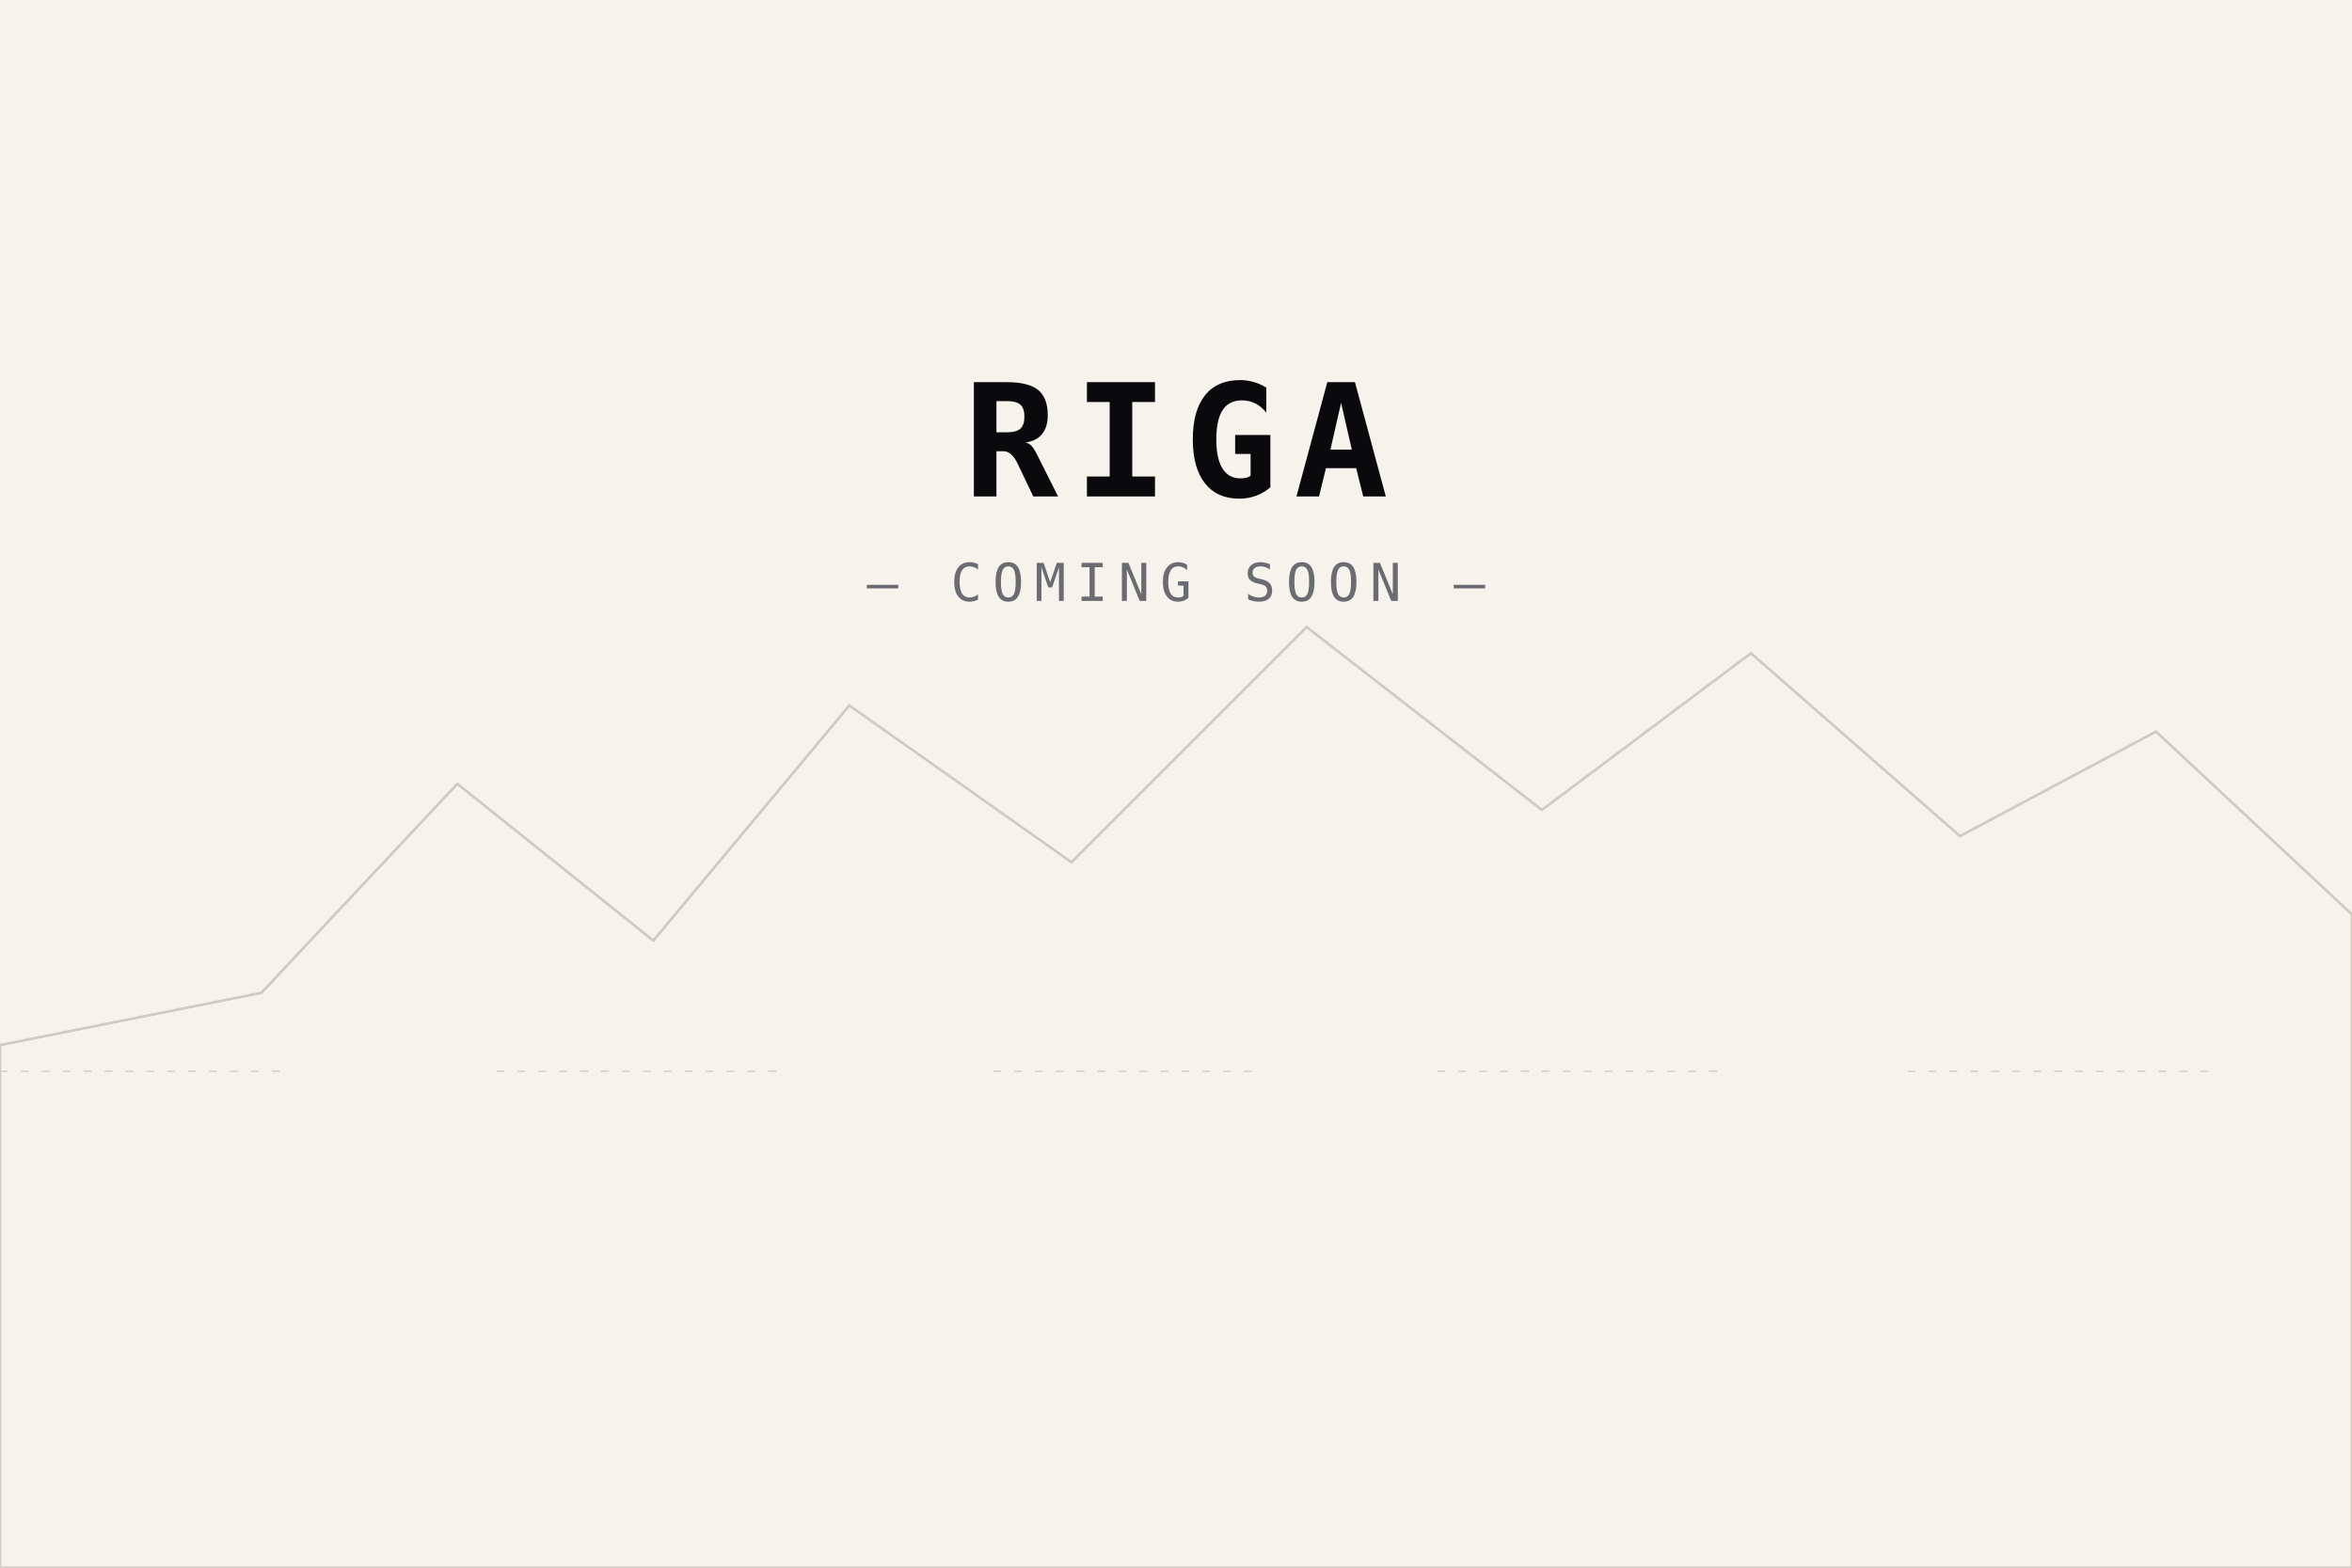
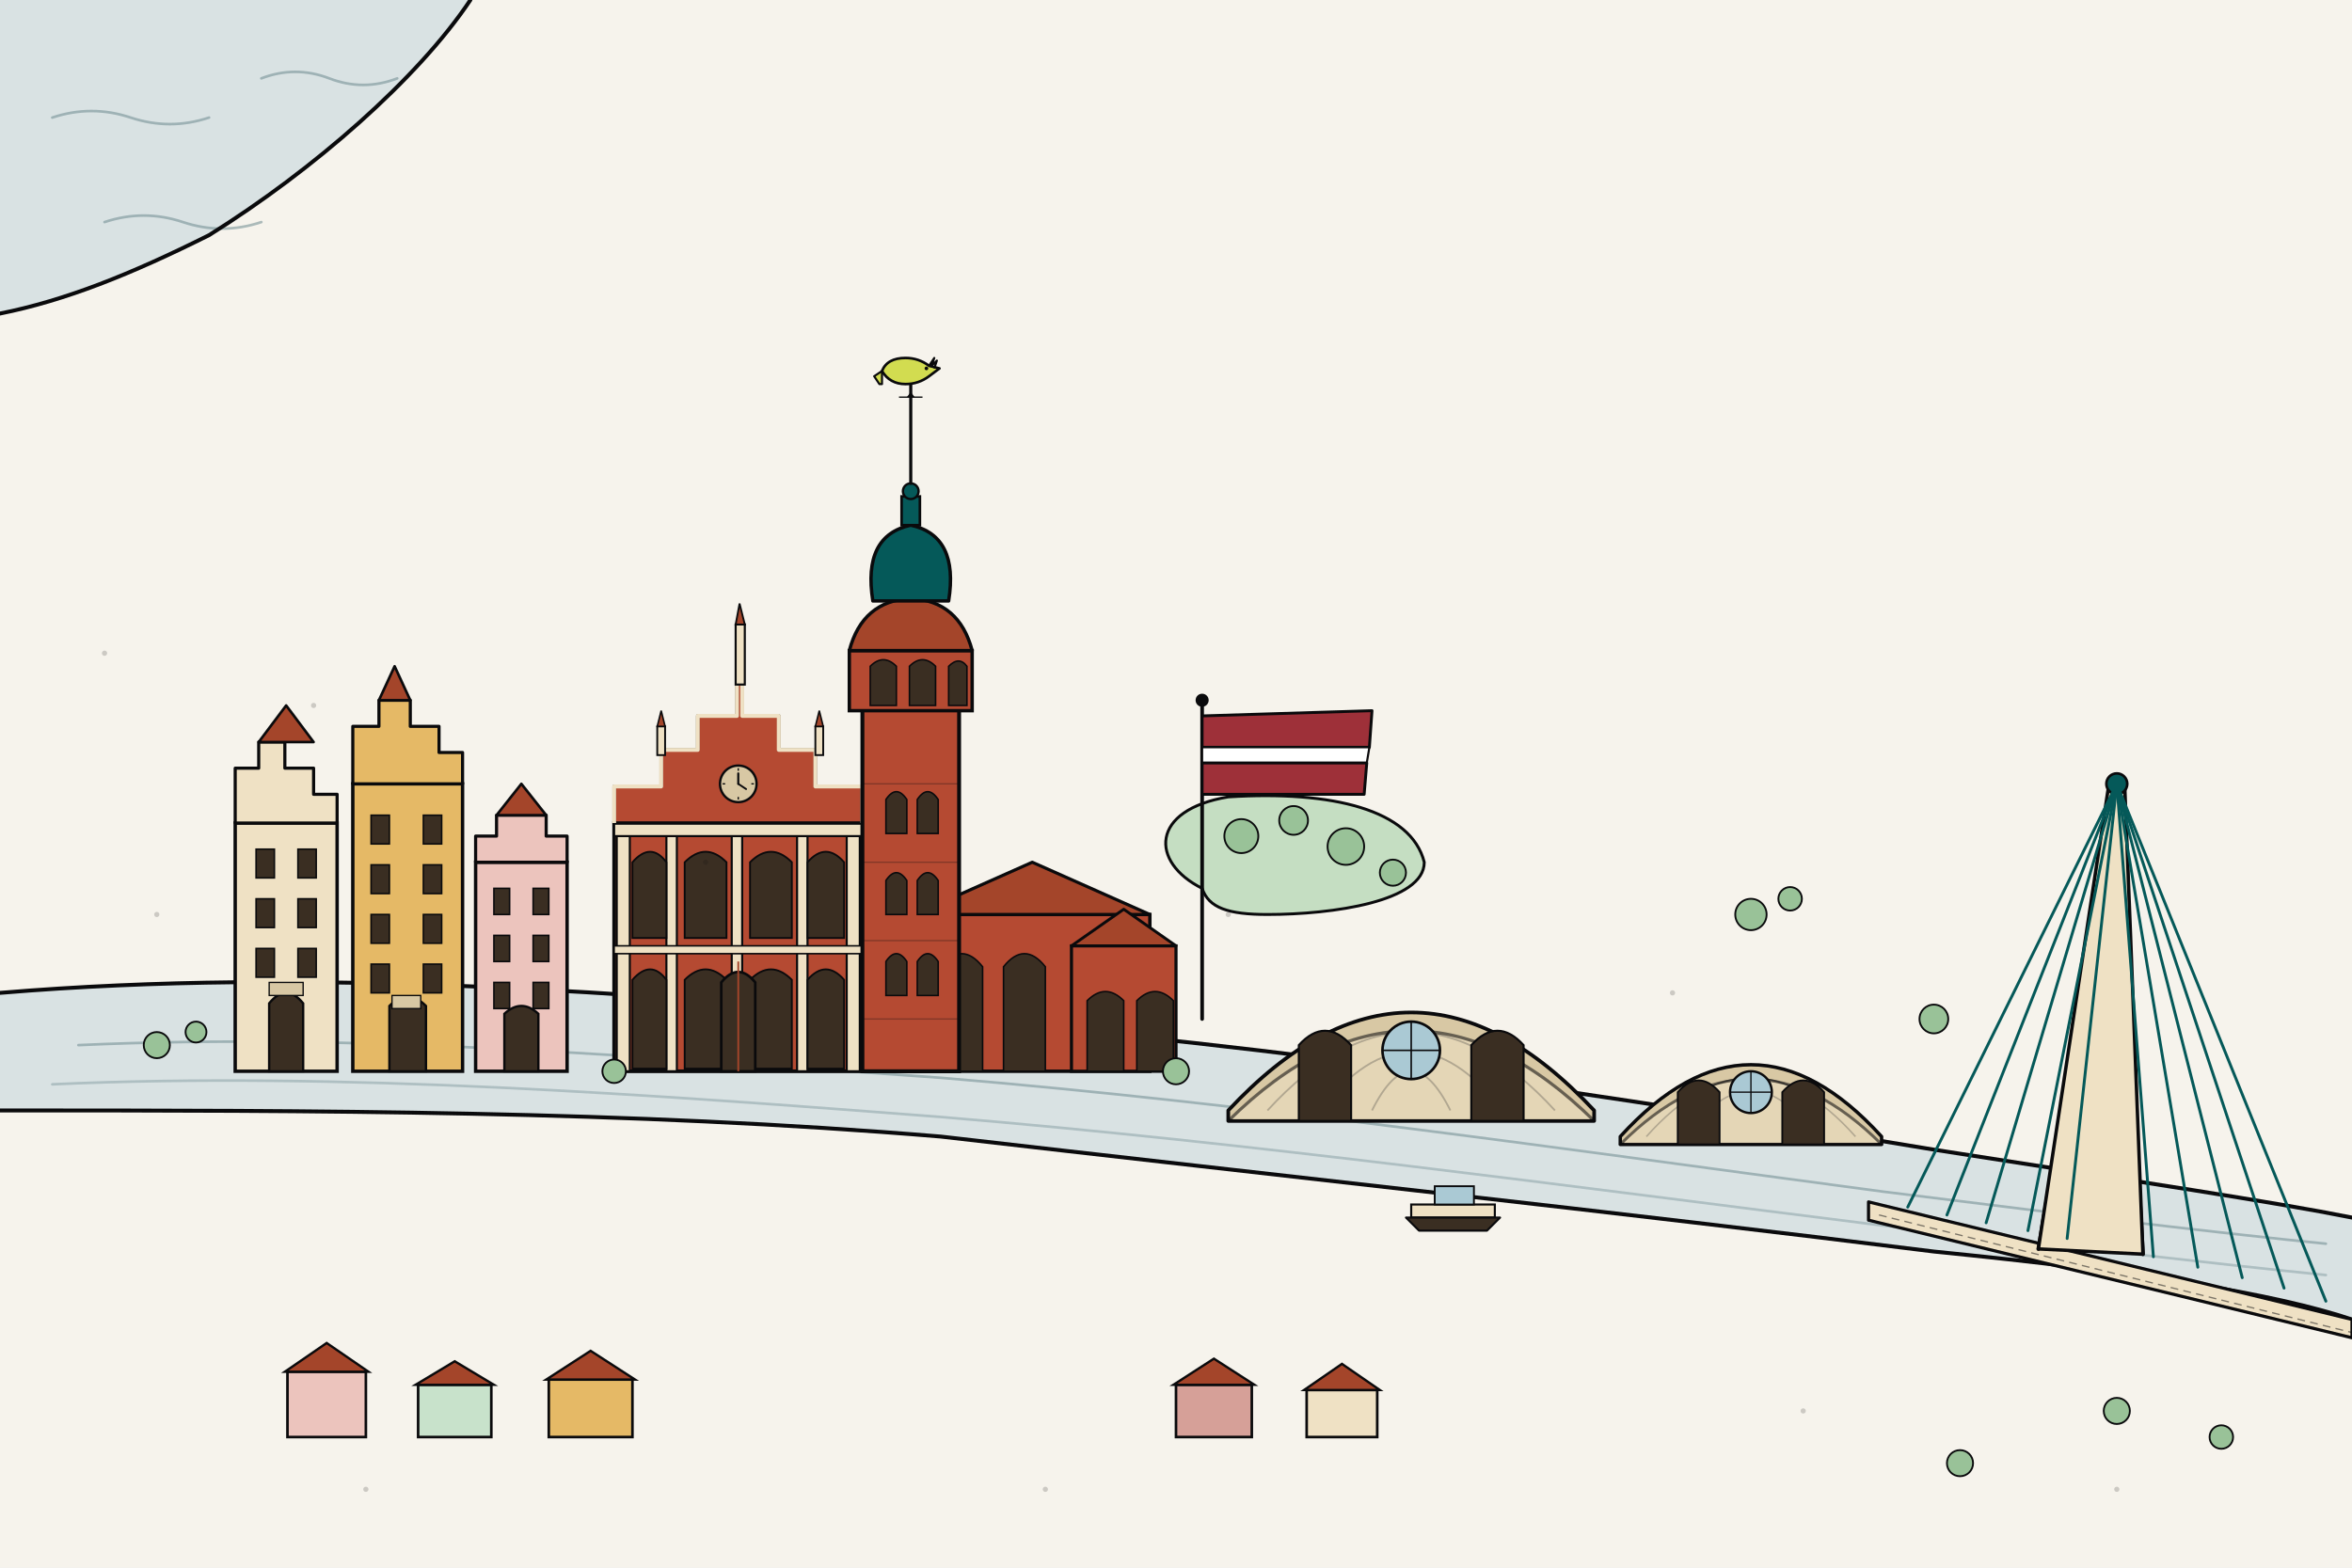
- <svg xmlns="http://www.w3.org/2000/svg" viewBox="0 0 1800 1200" preserveAspectRatio="xMidYMid slice" aria-hidden="true">
+ <svg xmlns="http://www.w3.org/2000/svg" viewBox="0 0 1800 1200" preserveAspectRatio="xMidYMid slice">
  <rect width="1800" height="1200" fill="#f6f3ec" />
-   <g stroke="#a8a297" stroke-width="2" fill="none" opacity="0.5">
-     <path d="M 200 760 L 350 600 L 500 720 L 650 540 L 820 660 L 1000 480 L 1180 620 L 1340 500 L 1500 640 L 1650 560 L 1800 700 L 1800 1200 L 0 1200 L 0 800 Z" />
-     <path d="M 0 820 L 220 820 M 380 820 L 600 820 M 760 820 L 960 820 M 1100 820 L 1320 820 M 1460 820 L 1700 820" stroke-dasharray="6 10" stroke-width="1" />
-   </g>
-   <g font-family="ui-monospace, 'JetBrains Mono', monospace" fill="#6b6b72" text-anchor="middle">
-     <text x="900" y="380" font-size="120" letter-spacing="12" font-weight="600" fill="#0a0a0c">RIGA</text>
-     <text x="900" y="460" font-size="40" letter-spacing="8" text-transform="uppercase">— COMING SOON —</text>
+   <path d="M 0 0 L 360 0 C 320 60 240 130 160 180 C 100 210 50 230 0 240 Z" fill="#d9e2e3" />
+   <g fill="none" stroke="#6e8a90" stroke-width="2" stroke-linecap="round" opacity="0.55">
+     <path d="M 40 90 q 30 -10 60 0 t 60 0" />
+     <path d="M 80 170 q 30 -10 60 0 t 60 0" />
+     <path d="M 200 60 q 26 -10 52 0 t 52 0" />
+   </g>
+   <path d="M 0 240 C 50 230 100 210 160 180 C 240 130 320 60 360 0" fill="none" stroke="#0a0a0c" stroke-width="3" stroke-linecap="round" stroke-linejoin="round" />
+   <path d="M 0 760 C 240 740 480 760 720 780 C 980 800 1240 840 1480 880 C 1640 905 1740 920 1800 932 L 1800 1010 C 1740 990 1640 974 1480 958 C 1240 928 980 900 720 870 C 480 850 240 850 0 850 Z" fill="#d9e2e3" />
+   <path d="M 60 800 C 280 790 500 810 720 825 C 960 845 1200 880 1440 912 C 1600 932 1700 944 1780 952" fill="none" stroke="#6e8a90" stroke-width="2" stroke-linecap="round" opacity="0.55" />
+   <path d="M 40 830 C 260 820 500 838 720 855 C 960 875 1200 908 1440 938 C 1600 956 1700 968 1780 976" fill="none" stroke="#6e8a90" stroke-width="2" stroke-linecap="round" opacity="0.4" />
+   <path d="M 0 760 C 240 740 480 760 720 780 C 980 800 1240 840 1480 880 C 1640 905 1740 920 1800 932" fill="none" stroke="#0a0a0c" stroke-width="3" stroke-linecap="round" stroke-linejoin="round" />
+   <path d="M 0 850 C 240 850 480 850 720 870 C 980 900 1240 928 1480 958 C 1640 974 1740 990 1800 1010" fill="none" stroke="#0a0a0c" stroke-width="3" stroke-linecap="round" stroke-linejoin="round" />
+   <path d="M 920 680 C 880 660 880 620 940 610 C 1020 605 1080 620 1090 660 C 1090 690 1020 700 970 700 C 940 700 925 695 920 680 Z" fill="#c5dec2" stroke="#0a0a0c" stroke-width="2.2" stroke-linejoin="round" />
+   <g fill="#99c298" stroke="#0a0a0c" stroke-width="1.4">
+     <circle cx="950" cy="640" r="13" />
+     <circle cx="990" cy="628" r="11" />
+     <circle cx="1030" cy="648" r="14" />
+     <circle cx="1066" cy="668" r="10" />
+   </g>
+   <g>
+     <rect x="180" y="630" width="78" height="190" fill="#efe1c4" stroke="#0a0a0c" stroke-width="2.6" />
+     <polygon points="180,630 258,630 258,608 240,608 240,588 218,588 218,568 198,568 198,588 180,588 180,608" fill="#efe1c4" stroke="#0a0a0c" stroke-width="2.4" stroke-linejoin="round" />
+     <polygon points="198,568 240,568 219,540" fill="#a4452a" stroke="#0a0a0c" stroke-width="2" stroke-linejoin="round" />
+     <path d="M 206 820 L 206 768 Q 219 752 232 768 L 232 820 Z" fill="#3a2e22" stroke="#0a0a0c" stroke-width="1.8" />
+     <g fill="#3a2e22" stroke="#0a0a0c" stroke-width="1.2">
+       <rect x="196" y="650" width="14" height="22" />
+       <rect x="228" y="650" width="14" height="22" />
+       <rect x="196" y="688" width="14" height="22" />
+       <rect x="228" y="688" width="14" height="22" />
+       <rect x="196" y="726" width="14" height="22" />
+       <rect x="228" y="726" width="14" height="22" />
+     </g>
+     <rect x="206" y="752" width="26" height="10" fill="#d8c8a4" stroke="#0a0a0c" stroke-width="1" />
+     <rect x="270" y="600" width="84" height="220" fill="#e5b966" stroke="#0a0a0c" stroke-width="2.6" />
+     <polygon points="270,600 354,600 354,576 336,576 336,556 314,556 314,536 290,536 290,556 270,556 270,576" fill="#e5b966" stroke="#0a0a0c" stroke-width="2.4" stroke-linejoin="round" />
+     <polygon points="290,536 314,536 302,510" fill="#a4452a" stroke="#0a0a0c" stroke-width="2" stroke-linejoin="round" />
+     <path d="M 298 820 L 298 770 Q 312 756 326 770 L 326 820 Z" fill="#3a2e22" stroke="#0a0a0c" stroke-width="1.8" />
+     <g fill="#3a2e22" stroke="#0a0a0c" stroke-width="1.2">
+       <rect x="284" y="624" width="14" height="22" />
+       <rect x="324" y="624" width="14" height="22" />
+       <rect x="284" y="662" width="14" height="22" />
+       <rect x="324" y="662" width="14" height="22" />
+       <rect x="284" y="700" width="14" height="22" />
+       <rect x="324" y="700" width="14" height="22" />
+       <rect x="284" y="738" width="14" height="22" />
+       <rect x="324" y="738" width="14" height="22" />
+     </g>
+     <rect x="300" y="762" width="22" height="10" fill="#d8c8a4" stroke="#0a0a0c" stroke-width="1" />
+     <rect x="364" y="660" width="70" height="160" fill="#ecc4bd" stroke="#0a0a0c" stroke-width="2.6" />
+     <polygon points="364,660 434,660 434,640 418,640 418,624 380,624 380,640 364,640" fill="#ecc4bd" stroke="#0a0a0c" stroke-width="2.4" stroke-linejoin="round" />
+     <polygon points="380,624 418,624 399,600" fill="#a4452a" stroke="#0a0a0c" stroke-width="2" stroke-linejoin="round" />
+     <path d="M 386 820 L 386 776 Q 399 764 412 776 L 412 820 Z" fill="#3a2e22" stroke="#0a0a0c" stroke-width="1.8" />
+     <g fill="#3a2e22" stroke="#0a0a0c" stroke-width="1.2">
+       <rect x="378" y="680" width="12" height="20" />
+       <rect x="408" y="680" width="12" height="20" />
+       <rect x="378" y="716" width="12" height="20" />
+       <rect x="408" y="716" width="12" height="20" />
+       <rect x="378" y="752" width="12" height="20" />
+       <rect x="408" y="752" width="12" height="20" />
+     </g>
+   </g>
+   <g>
+     <rect x="470" y="630" width="190" height="190" fill="#b54a32" stroke="#0a0a0c" stroke-width="2.8" />
+     <g fill="#efe1c4" stroke="#0a0a0c" stroke-width="1.6">
+       <rect x="472" y="630" width="10" height="190" />
+       <rect x="510" y="630" width="8" height="190" />
+       <rect x="560" y="630" width="8" height="190" />
+       <rect x="610" y="630" width="8" height="190" />
+       <rect x="648" y="630" width="10" height="190" />
+     </g>
+     <rect x="470" y="630" width="190" height="10" fill="#efe1c4" stroke="#0a0a0c" stroke-width="1.6" />
+     <rect x="470" y="724" width="190" height="6" fill="#efe1c4" stroke="#0a0a0c" stroke-width="1.2" />
+     <g fill="#3a2e22" stroke="#0a0a0c" stroke-width="1.4">
+       <path d="M 524 718 L 524 660 Q 540 644 556 660 L 556 718 Z" />
+       <path d="M 574 718 L 574 660 Q 590 644 606 660 L 606 718 Z" />
+       <path d="M 618 718 L 618 660 Q 632 644 646 660 L 646 718 Z" />
+       <path d="M 484 718 L 484 660 Q 498 644 510 660 L 510 718 Z" />
+     </g>
+     <g fill="#3a2e22" stroke="#0a0a0c" stroke-width="1.4">
+       <path d="M 524 818 L 524 750 Q 540 734 556 750 L 556 818 Z" />
+       <path d="M 574 818 L 574 750 Q 590 734 606 750 L 606 818 Z" />
+       <path d="M 618 818 L 618 750 Q 632 734 646 750 L 646 818 Z" />
+       <path d="M 484 818 L 484 750 Q 498 734 510 750 L 510 818 Z" />
+     </g>
+     <g fill="#b54a32" stroke="#0a0a0c" stroke-width="2.6" stroke-linejoin="round">
+       <polygon points="470,630 660,630 660,602 624,602 624,574 596,574 596,548 568,548 568,548 568,520 564,520 564,548 534,548 534,574 506,574 506,602 470,602" />
+     </g>
+     <g fill="none" stroke="#efe1c4" stroke-width="3" stroke-linejoin="round">
+       <polyline points="470,630 470,602 506,602 506,574 534,574 534,548 564,548 564,520 568,520 568,548 596,548 596,574 624,574 624,602 660,602 660,630" />
+     </g>
+     <rect x="563" y="478" width="7" height="46" fill="#efe1c4" stroke="#0a0a0c" stroke-width="1.6" />
+     <polygon points="563,478 570,478 566,462" fill="#a4452a" stroke="#0a0a0c" stroke-width="1.4" />
+     <rect x="503" y="556" width="6" height="22" fill="#efe1c4" stroke="#0a0a0c" stroke-width="1.4" />
+     <rect x="624" y="556" width="6" height="22" fill="#efe1c4" stroke="#0a0a0c" stroke-width="1.4" />
+     <polygon points="503,556 509,556 506,544" fill="#a4452a" stroke="#0a0a0c" stroke-width="1.2" />
+     <polygon points="624,556 630,556 627,544" fill="#a4452a" stroke="#0a0a0c" stroke-width="1.2" />
+     <circle cx="565" cy="600" r="14" fill="#d8c8a4" stroke="#0a0a0c" stroke-width="1.8" />
+     <line x1="565" y1="600" x2="565" y2="592" stroke="#0a0a0c" stroke-width="1.6" stroke-linecap="round" />
+     <line x1="565" y1="600" x2="571" y2="604" stroke="#0a0a0c" stroke-width="1.4" stroke-linecap="round" />
+     <g stroke="#0a0a0c" stroke-width="1">
+       <line x1="565" y1="588" x2="565" y2="590" />
+       <line x1="577" y1="600" x2="575" y2="600" />
+       <line x1="565" y1="612" x2="565" y2="610" />
+       <line x1="553" y1="600" x2="555" y2="600" />
+     </g>
+     <path d="M 552 820 L 552 752 Q 565 736 578 752 L 578 820 Z" fill="#3a2e22" stroke="#0a0a0c" stroke-width="2" />
+     <line x1="565" y1="736" x2="565" y2="820" stroke="#a4452a" stroke-width="1.4" />
+   </g>
+   <g>
+     <rect x="700" y="700" width="180" height="120" fill="#b54a32" stroke="#0a0a0c" stroke-width="2.6" />
+     <polygon points="700,700 790,660 880,700" fill="#a4452a" stroke="#0a0a0c" stroke-width="2.4" stroke-linejoin="round" />
+     <rect x="820" y="724" width="80" height="96" fill="#b54a32" stroke="#0a0a0c" stroke-width="2.4" />
+     <polygon points="820,724 860,696 900,724" fill="#a4452a" stroke="#0a0a0c" stroke-width="2.2" stroke-linejoin="round" />
+     <g fill="#3a2e22" stroke="#0a0a0c" stroke-width="1.2">
+       <path d="M 720 820 L 720 740 Q 736 720 752 740 L 752 820 Z" />
+       <path d="M 768 820 L 768 740 Q 784 720 800 740 L 800 820 Z" />
+       <path d="M 832 820 L 832 766 Q 846 752 860 766 L 860 820 Z" />
+       <path d="M 870 820 L 870 766 Q 884 752 898 766 L 898 820 Z" />
+     </g>
+     <rect x="660" y="540" width="74" height="280" fill="#b54a32" stroke="#0a0a0c" stroke-width="3" />
+     <g stroke="#0a0a0c" stroke-width="1" opacity="0.3">
+       <line x1="660" y1="600" x2="734" y2="600" />
+       <line x1="660" y1="660" x2="734" y2="660" />
+       <line x1="660" y1="720" x2="734" y2="720" />
+       <line x1="660" y1="780" x2="734" y2="780" />
+     </g>
+     <g fill="#3a2e22" stroke="#0a0a0c" stroke-width="1.2">
+       <path d="M 678 638 L 678 612 Q 686 600 694 612 L 694 638 Z" />
+       <path d="M 702 638 L 702 612 Q 710 600 718 612 L 718 638 Z" />
+       <path d="M 678 700 L 678 674 Q 686 662 694 674 L 694 700 Z" />
+       <path d="M 702 700 L 702 674 Q 710 662 718 674 L 718 700 Z" />
+       <path d="M 678 762 L 678 736 Q 686 724 694 736 L 694 762 Z" />
+       <path d="M 702 762 L 702 736 Q 710 724 718 736 L 718 762 Z" />
+     </g>
+     <rect x="650" y="498" width="94" height="46" fill="#b54a32" stroke="#0a0a0c" stroke-width="2.6" />
+     <g fill="#3a2e22" stroke="#0a0a0c" stroke-width="1.2">
+       <path d="M 666 540 L 666 510 Q 676 500 686 510 L 686 540 Z" />
+       <path d="M 696 540 L 696 510 Q 706 500 716 510 L 716 540 Z" />
+       <path d="M 726 540 L 726 510 Q 734 502 740 510 L 740 540 Z" />
+     </g>
+     <path d="M 650 498 Q 660 460 697 458 Q 734 460 744 498 Z" fill="#a4452a" stroke="#0a0a0c" stroke-width="2.6" stroke-linejoin="round" />
+     <path d="M 668 460 Q 660 410 697 402 Q 734 410 726 460 Z" fill="#055959" stroke="#0a0a0c" stroke-width="2.6" stroke-linejoin="round" />
+     <rect x="690" y="380" width="14" height="22" fill="#055959" stroke="#0a0a0c" stroke-width="2" />
+     <circle cx="697" cy="376" r="6" fill="#055959" stroke="#0a0a0c" stroke-width="1.8" />
+     <line x1="697" y1="370" x2="697" y2="290" stroke="#0a0a0c" stroke-width="2.4" stroke-linecap="round" />
+     <g transform="translate(697 290)">
+       <path d="M -22 -6 Q -18 -16 -4 -16 Q 6 -16 14 -10 L 22 -8 L 14 -2 Q 6 4 -4 4 Q -16 4 -22 -6 Z" fill="#d2dc50" stroke="#0a0a0c" stroke-width="2" stroke-linejoin="round" />
+       <path d="M 14 -10 L 18 -16 L 16 -10 L 20 -14 L 18 -8" fill="none" stroke="#0a0a0c" stroke-width="1.6" stroke-linejoin="round" />
+       <circle cx="12" cy="-8" r="1.4" fill="#0a0a0c" />
+       <path d="M -22 -6 L -28 -2 L -24 4 L -22 4 Z" fill="#d2dc50" stroke="#0a0a0c" stroke-width="1.6" stroke-linejoin="round" />
+     </g>
+     <line x1="697" y1="298" x2="697" y2="312" stroke="#0a0a0c" stroke-width="1.4" />
+     <line x1="688" y1="304" x2="706" y2="304" stroke="#0a0a0c" stroke-width="1" />
+     <polygon points="697,300 700,304 694,304" fill="#0a0a0c" />
+   </g>
+   <g>
+     <line x1="920" y1="780" x2="920" y2="540" stroke="#0a0a0c" stroke-width="2.8" stroke-linecap="round" />
+     <circle cx="920" cy="536" r="5" fill="#0a0a0c" />
+     <path d="M 920 548 L 1050 544 L 1048 572 L 920 572 Z" fill="#9e3039" stroke="#0a0a0c" stroke-width="2.2" stroke-linejoin="round" />
+     <path d="M 920 572 L 1048 572 L 1046 584 L 920 584 Z" fill="#ffffff" stroke="#0a0a0c" stroke-width="1.6" />
+     <path d="M 920 584 L 1046 584 L 1044 608 L 920 608 Z" fill="#9e3039" stroke="#0a0a0c" stroke-width="2.2" stroke-linejoin="round" />
+   </g>
+   <g>
+     <path d="M 940 850 Q 1080 700 1220 850 L 1220 858 L 940 858 Z" fill="#d8c8a4" stroke="#0a0a0c" stroke-width="2.8" stroke-linejoin="round" />
+     <g fill="none" stroke="#0a0a0c" stroke-width="1.4" opacity="0.55">
+       <path d="M 970 850 Q 1080 730 1190 850" />
+       <path d="M 1010 850 Q 1080 760 1150 850" />
+       <path d="M 1050 850 Q 1080 790 1110 850" />
+     </g>
+     <path d="M 940 858 Q 1080 720 1220 858 Z" fill="#efe1c4" stroke="#0a0a0c" stroke-width="2.4" stroke-linejoin="round" opacity="0.55" />
+     <g fill="#3a2e22" stroke="#0a0a0c" stroke-width="1.6">
+       <path d="M 994 858 L 994 800 Q 1014 778 1034 800 L 1034 858 Z" />
+       <path d="M 1126 858 L 1126 800 Q 1146 778 1166 800 L 1166 858 Z" />
+     </g>
+     <circle cx="1080" cy="804" r="22" fill="#aac9d4" stroke="#0a0a0c" stroke-width="2" />
+     <line x1="1058" y1="804" x2="1102" y2="804" stroke="#0a0a0c" stroke-width="1.2" />
+     <line x1="1080" y1="782" x2="1080" y2="826" stroke="#0a0a0c" stroke-width="1.2" />
+     <path d="M 1240 870 Q 1340 760 1440 870 L 1440 876 L 1240 876 Z" fill="#d8c8a4" stroke="#0a0a0c" stroke-width="2.6" stroke-linejoin="round" />
+     <g fill="none" stroke="#0a0a0c" stroke-width="1.2" opacity="0.55">
+       <path d="M 1260 870 Q 1340 780 1420 870" />
+       <path d="M 1290 870 Q 1340 800 1390 870" />
+     </g>
+     <path d="M 1240 876 Q 1340 776 1440 876 Z" fill="#efe1c4" stroke="#0a0a0c" stroke-width="2.2" stroke-linejoin="round" opacity="0.55" />
+     <g fill="#3a2e22" stroke="#0a0a0c" stroke-width="1.4">
+       <path d="M 1284 876 L 1284 836 Q 1300 818 1316 836 L 1316 876 Z" />
+       <path d="M 1364 876 L 1364 836 Q 1380 818 1396 836 L 1396 876 Z" />
+     </g>
+     <circle cx="1340" cy="836" r="16" fill="#aac9d4" stroke="#0a0a0c" stroke-width="1.8" />
+     <line x1="1324" y1="836" x2="1356" y2="836" stroke="#0a0a0c" stroke-width="1" />
+     <line x1="1340" y1="820" x2="1340" y2="852" stroke="#0a0a0c" stroke-width="1" />
+   </g>
+   <g>
+     <path d="M 1430 920 L 1800 1010 L 1800 1024 L 1430 934 Z" fill="#efe1c4" stroke="#0a0a0c" stroke-width="2.4" stroke-linejoin="round" />
+     <line x1="1438" y1="930" x2="1800" y2="1020" stroke="#0a0a0c" stroke-width="1" stroke-dasharray="6 4" opacity="0.5" />
+     <g stroke="#0a0a0c" stroke-width="3" fill="none" stroke-linejoin="round" stroke-linecap="round">
+       <line x1="1560" y1="956" x2="1620" y2="600" />
+       <line x1="1640" y1="960" x2="1620" y2="600" />
+     </g>
+     <polygon points="1614,600 1626,600 1640,960 1560,956" fill="#efe1c4" stroke="#0a0a0c" stroke-width="2.6" stroke-linejoin="round" />
+     <circle cx="1620" cy="600" r="8" fill="#055959" stroke="#0a0a0c" stroke-width="2" />
+     <g stroke="#055959" stroke-width="2.2" stroke-linecap="round">
+       <line x1="1620" y1="600" x2="1460" y2="924" />
+       <line x1="1620" y1="600" x2="1490" y2="930" />
+       <line x1="1620" y1="600" x2="1520" y2="936" />
+       <line x1="1620" y1="600" x2="1552" y2="942" />
+       <line x1="1620" y1="600" x2="1582" y2="948" />
+       <line x1="1620" y1="600" x2="1648" y2="962" />
+       <line x1="1620" y1="600" x2="1682" y2="970" />
+       <line x1="1620" y1="600" x2="1716" y2="978" />
+       <line x1="1620" y1="600" x2="1748" y2="986" />
+       <line x1="1620" y1="600" x2="1780" y2="996" />
+     </g>
+   </g>
+   <g>
+     <rect x="1080" y="922" width="64" height="10" fill="#efe1c4" stroke="#0a0a0c" stroke-width="1.6" />
+     <polygon points="1076,932 1148,932 1138,942 1086,942" fill="#3a2e22" stroke="#0a0a0c" stroke-width="1.6" stroke-linejoin="round" />
+     <rect x="1098" y="908" width="30" height="14" fill="#aac9d4" stroke="#0a0a0c" stroke-width="1.4" />
+   </g>
+   <g fill="#99c298" stroke="#0a0a0c" stroke-width="1.4">
+     <circle cx="120" cy="800" r="10" />
+     <circle cx="150" cy="790" r="8" />
+     <circle cx="470" cy="820" r="9" />
+     <circle cx="900" cy="820" r="10" />
+     <circle cx="1340" cy="700" r="12" />
+     <circle cx="1370" cy="688" r="9" />
+     <circle cx="1480" cy="780" r="11" />
+     <circle cx="1620" cy="1080" r="10" />
+     <circle cx="1700" cy="1100" r="9" />
+     <circle cx="1500" cy="1120" r="10" />
+   </g>
+   <g>
+     <rect x="220" y="1050" width="60" height="50" fill="#ecc4bd" stroke="#0a0a0c" stroke-width="2" />
+     <polygon points="218,1050 282,1050 250,1028" fill="#a4452a" stroke="#0a0a0c" stroke-width="1.8" />
+     <rect x="320" y="1060" width="56" height="40" fill="#c8e2cb" stroke="#0a0a0c" stroke-width="2" />
+     <polygon points="318,1060 378,1060 348,1042" fill="#a4452a" stroke="#0a0a0c" stroke-width="1.8" />
+     <rect x="420" y="1056" width="64" height="44" fill="#e5b966" stroke="#0a0a0c" stroke-width="2" />
+     <polygon points="418,1056 486,1056 452,1034" fill="#a4452a" stroke="#0a0a0c" stroke-width="1.8" />
+     <rect x="900" y="1060" width="58" height="40" fill="#d6a098" stroke="#0a0a0c" stroke-width="2" />
+     <polygon points="898,1060 960,1060 929,1040" fill="#a4452a" stroke="#0a0a0c" stroke-width="1.8" />
+     <rect x="1000" y="1064" width="54" height="36" fill="#efe1c4" stroke="#0a0a0c" stroke-width="2" />
+     <polygon points="998,1064 1056,1064 1027,1044" fill="#a4452a" stroke="#0a0a0c" stroke-width="1.8" />
+   </g>
+   <g fill="#0a0a0c" opacity="0.18">
+     <circle cx="120" cy="700" r="2" />
+     <circle cx="540" cy="660" r="2" />
+     <circle cx="940" cy="700" r="2" />
+     <circle cx="1280" cy="760" r="2" />
+     <circle cx="1620" cy="1140" r="2" />
+     <circle cx="280" cy="1140" r="2" />
+     <circle cx="800" cy="1140" r="2" />
+     <circle cx="1380" cy="1080" r="2" />
+     <circle cx="80" cy="500" r="2" />
+     <circle cx="240" cy="540" r="2" />
  </g>
</svg>
